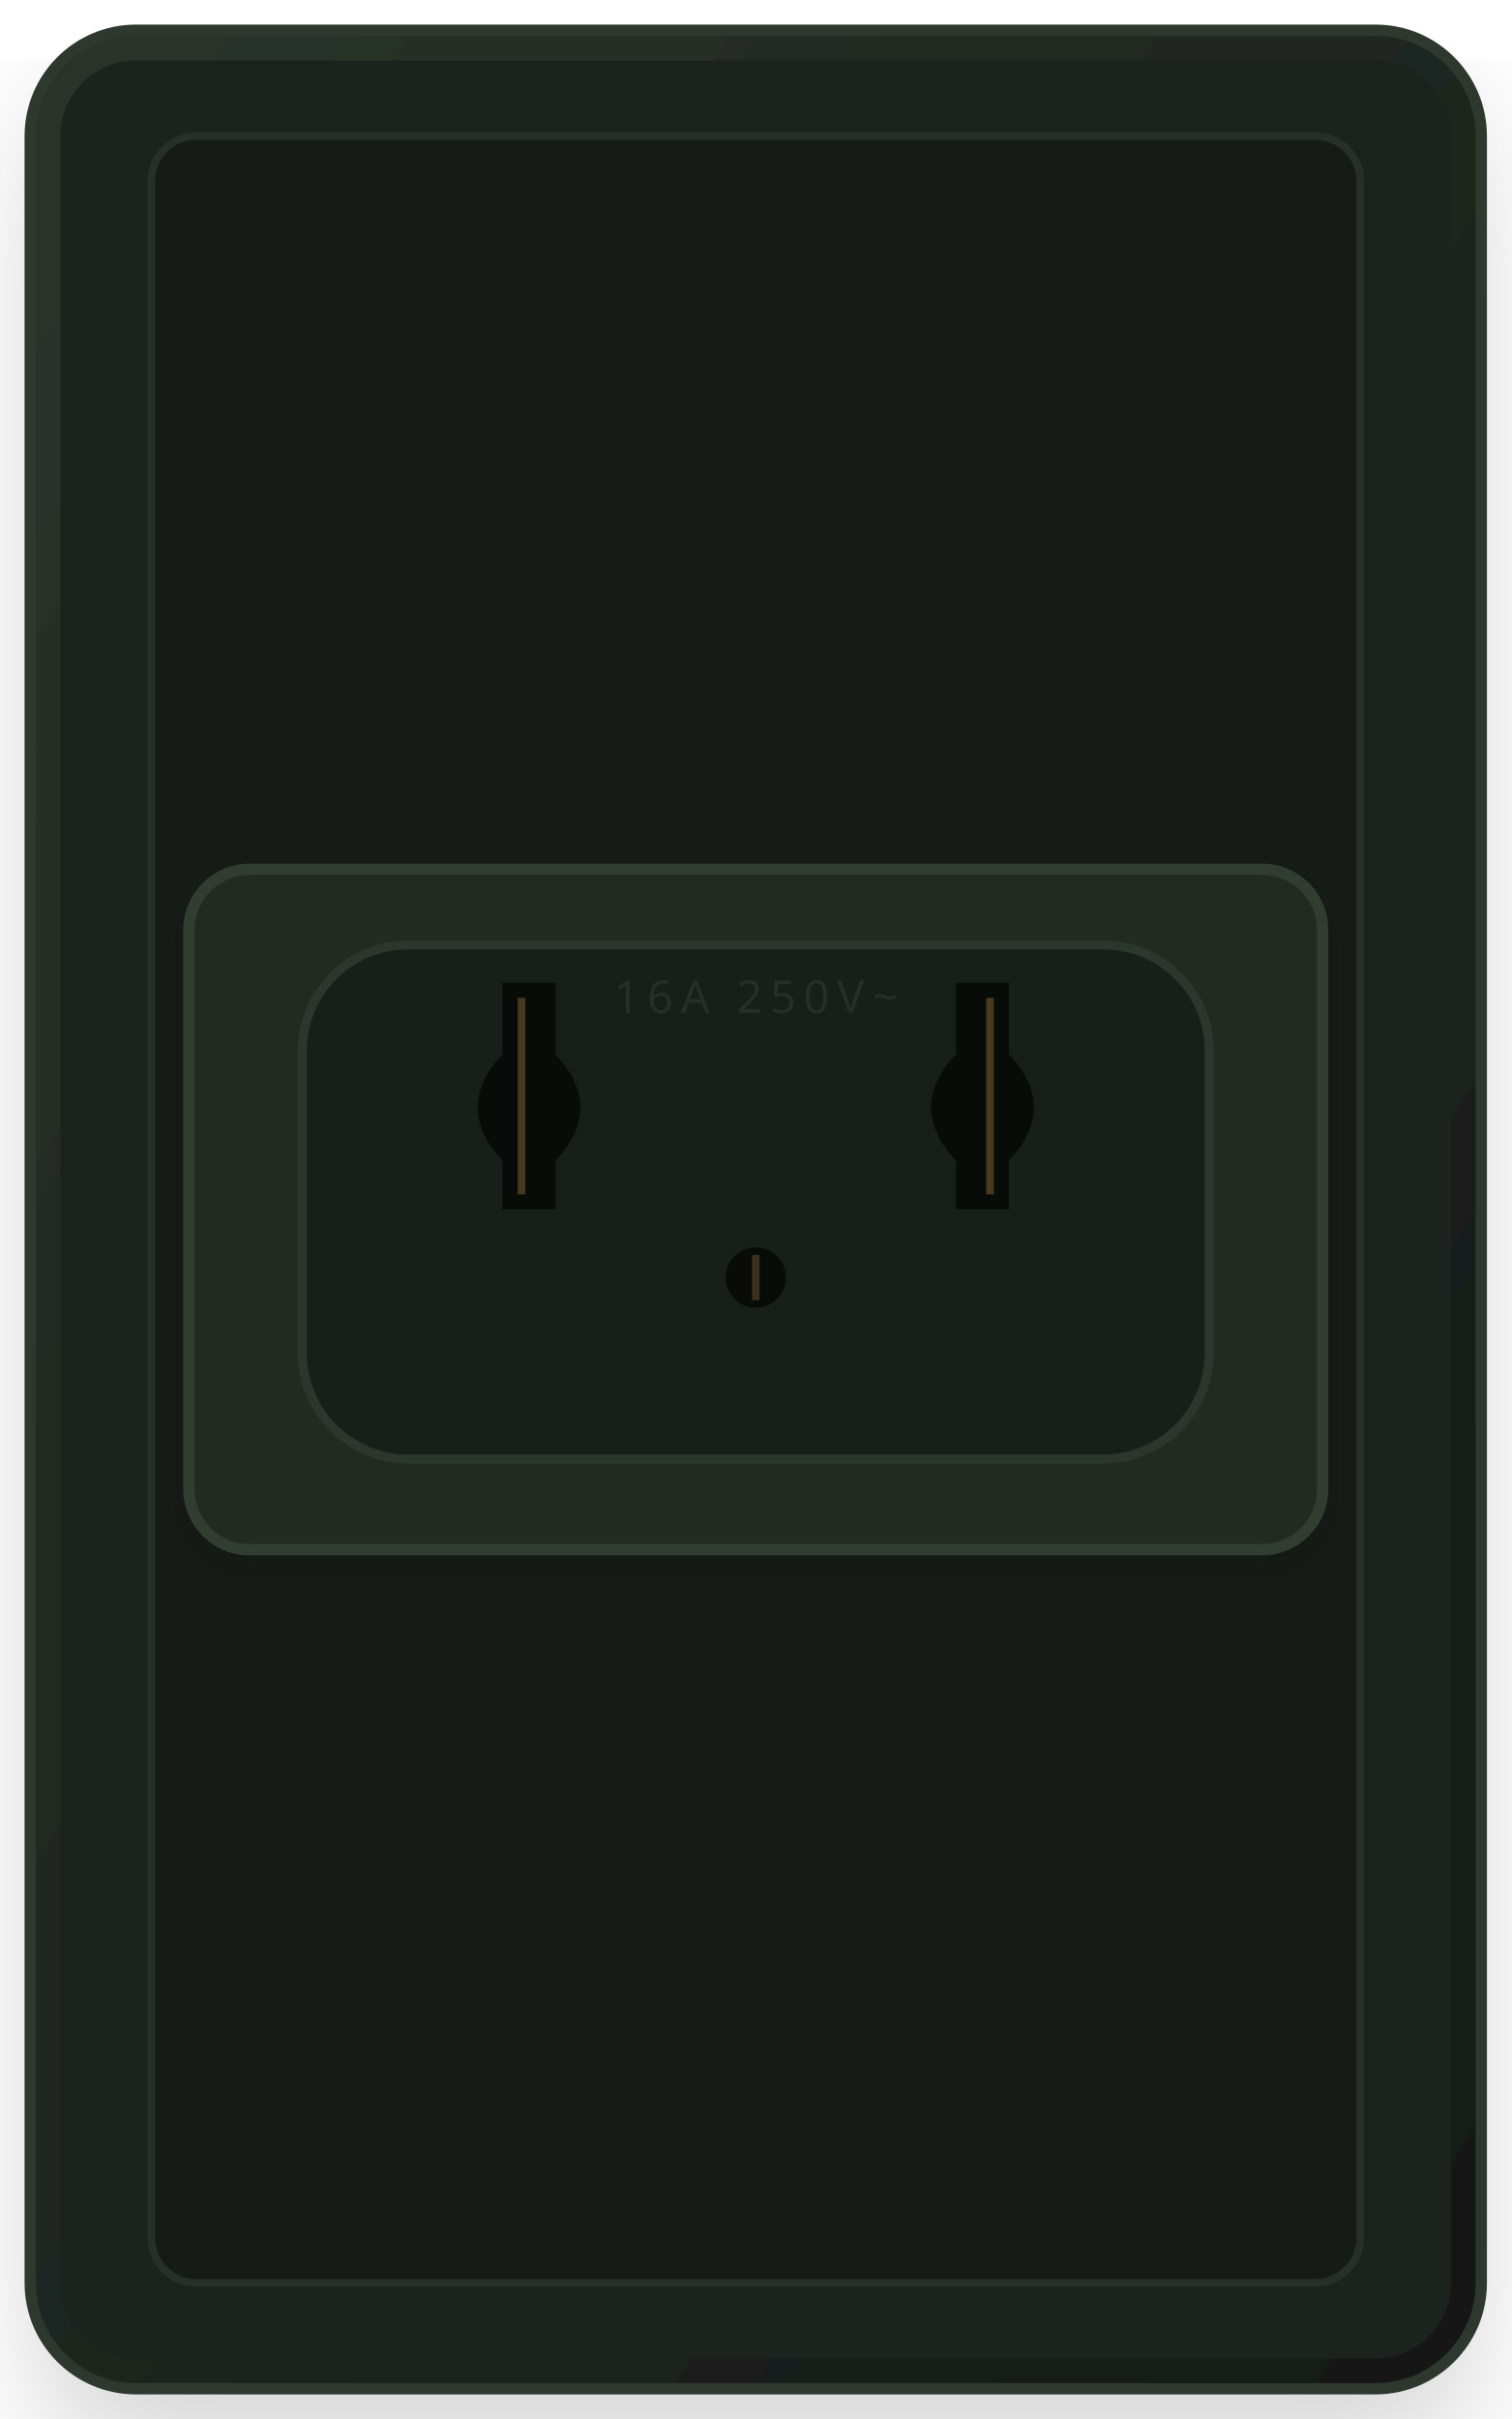
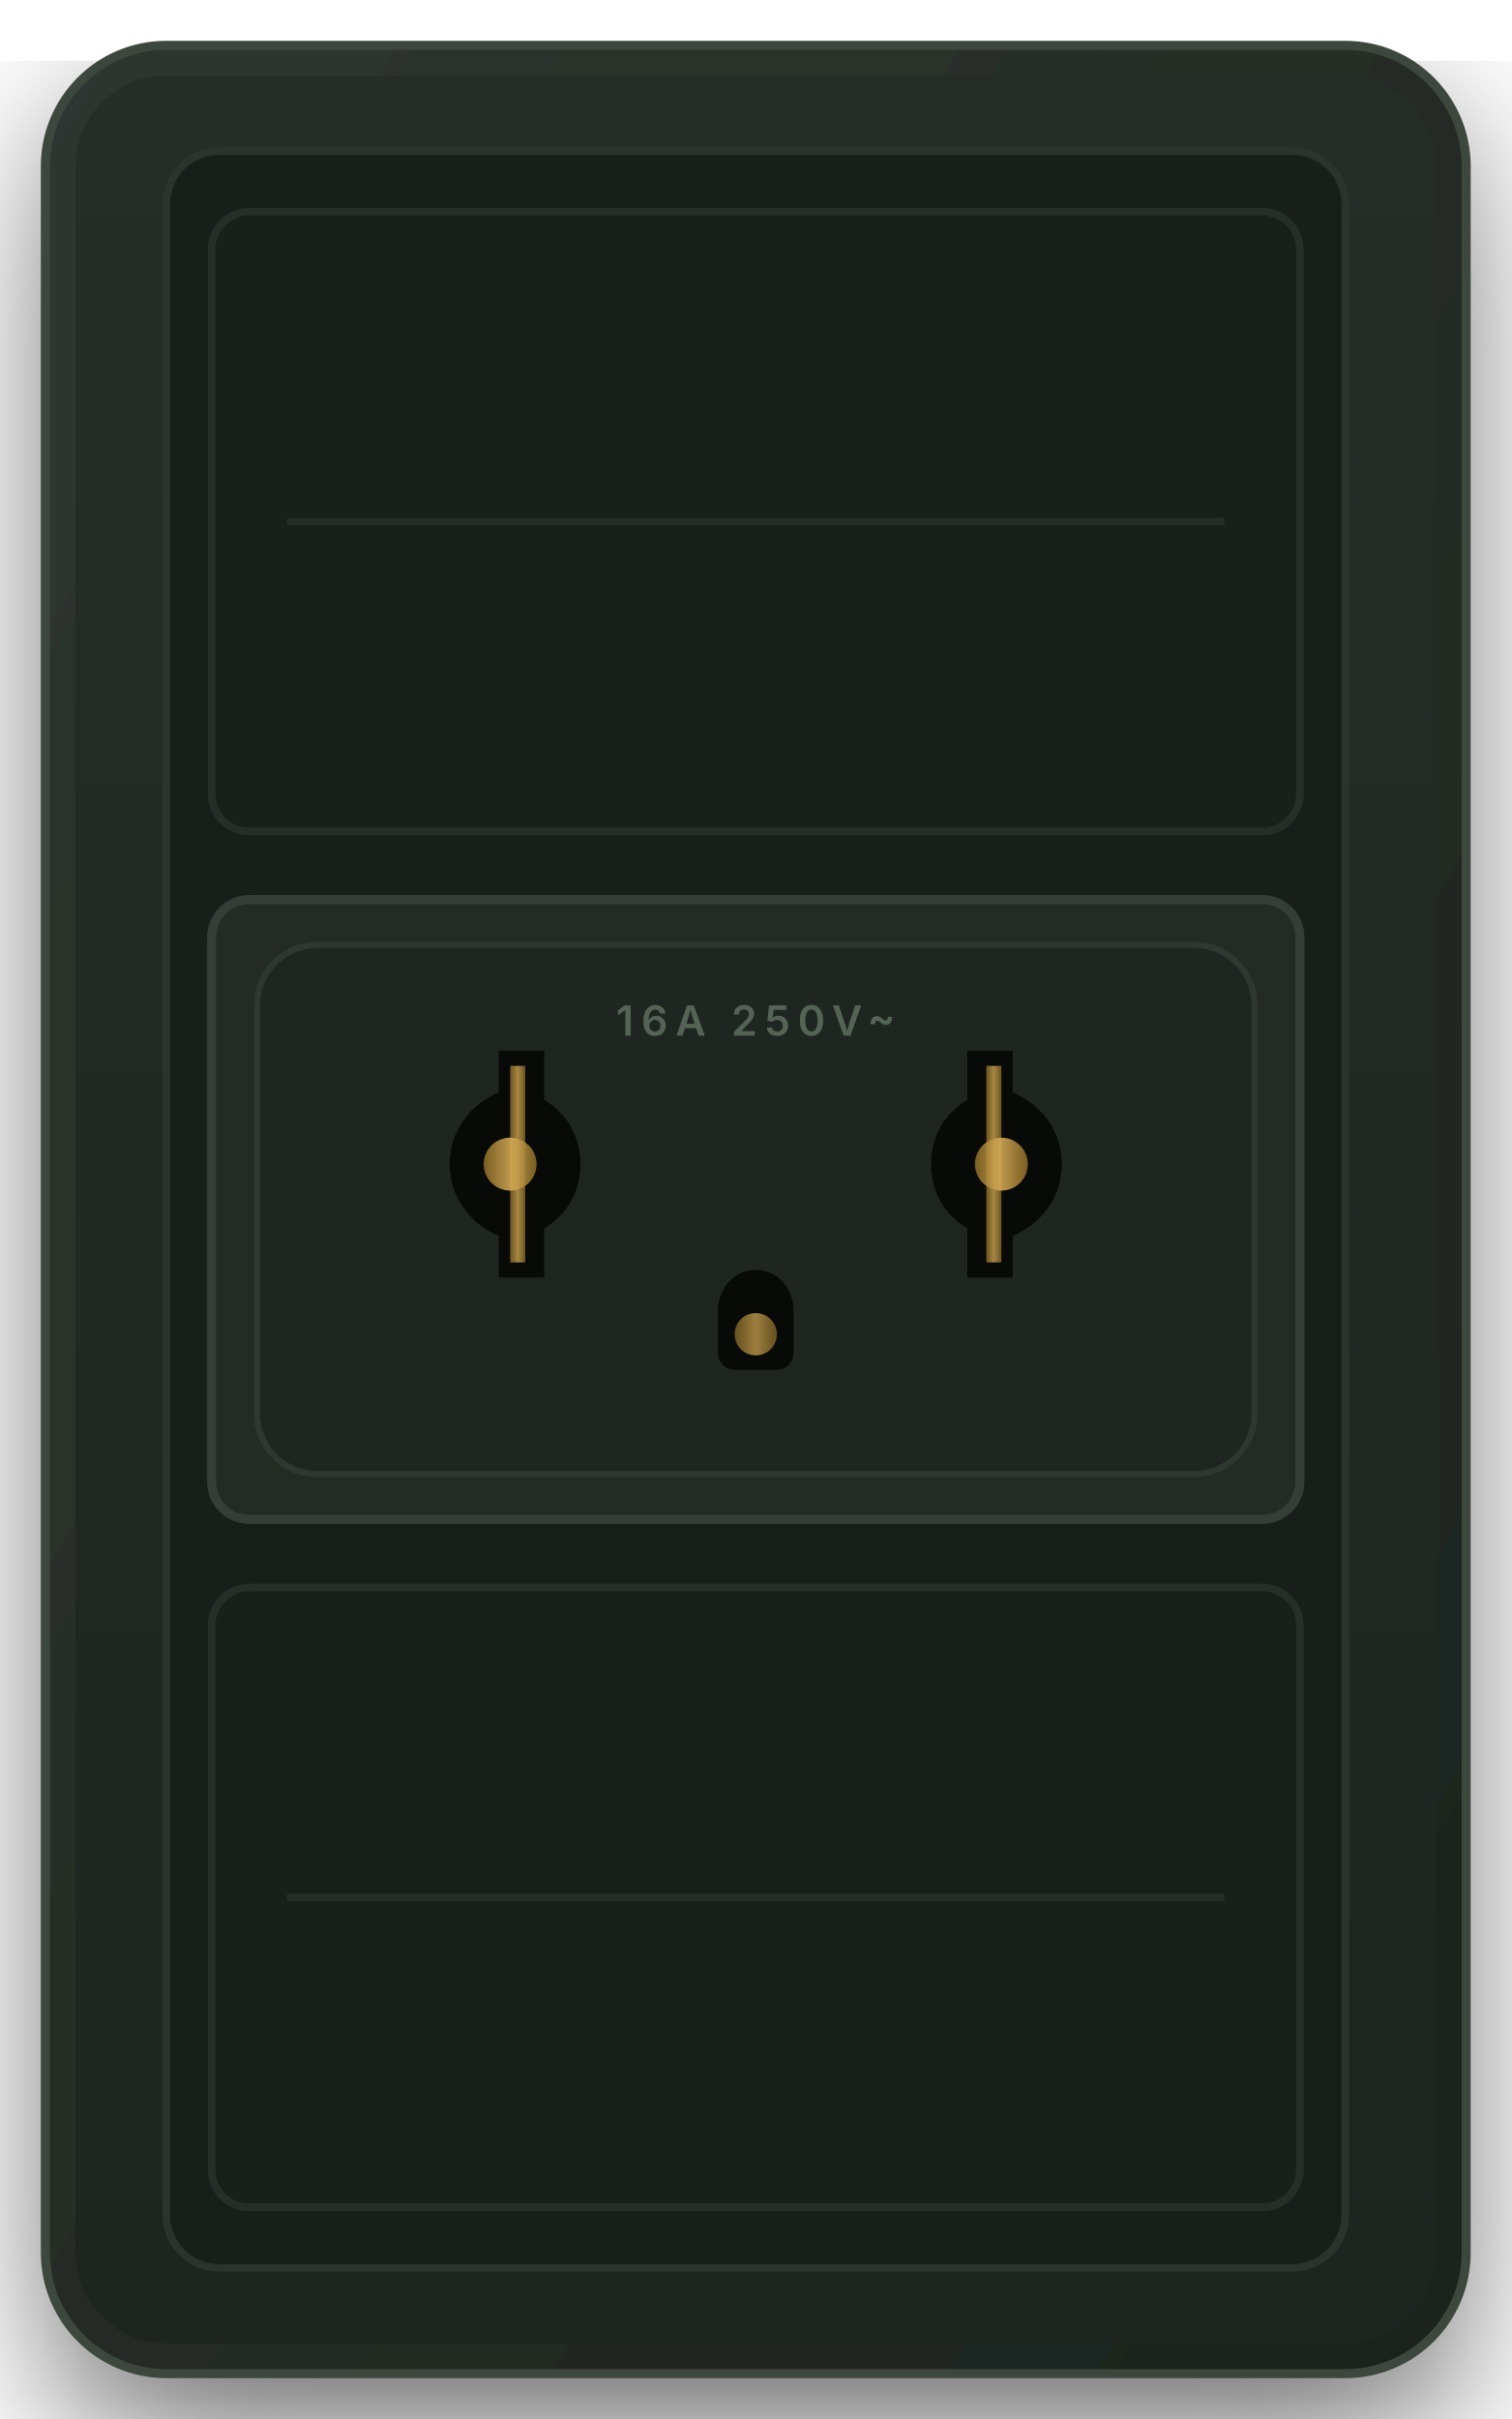
<svg xmlns="http://www.w3.org/2000/svg" viewBox="0 0 200 320" width="100%" height="100%">
  <defs>
-     <filter id="plate-shadow" x="-10%" y="-10%" width="125%" height="125%">
-       <feDropShadow dx="0" dy="8" stdDeviation="10" flood-color="rgba(0,0,0,0.18)" />
+     <filter id="plate-shadow" x="-15%" y="-10%" width="130%" height="130%">
+       <feDropShadow dx="0" dy="8" stdDeviation="12" flood-color="rgba(0,0,0,0.6)" />
    </filter>
-     <filter id="mod-shadow" x="-5%" y="-5%" width="110%" height="115%">
-       <feDropShadow dx="0" dy="2" stdDeviation="2" flood-color="rgba(0,0,0,0.08)" />
-     </filter>
-     <linearGradient id="plate-chamfer" x1="0%" y1="0%" x2="100%" y2="100%">
-       <stop offset="0%" stop-color="#2a332b" />
-       <stop offset="100%" stop-color="#141814" />
+     <linearGradient id="plate-bevel" x1="0%" y1="0%" x2="100%" y2="100%">
+       <stop offset="0%" stop-color="#2f3630" />
+       <stop offset="100%" stop-color="#1c221d" />
+     </linearGradient>
+     <linearGradient id="plate-face" x1="0%" y1="0%" x2="0%" y2="100%">
+       <stop offset="0%" stop-color="#262d27" />
+       <stop offset="100%" stop-color="#1e241f" />
+     </linearGradient>
+     <linearGradient id="brass" x1="0%" y1="0%" x2="100%" y2="0%">
+       <stop offset="0%" stop-color="#8d6d27" />
+       <stop offset="50%" stop-color="#dcb158" />
+       <stop offset="100%" stop-color="#8d6d27" />
    </linearGradient>
  </defs>
-   <rect x="4" y="4" width="192" height="312" rx="14" fill="url(#plate-chamfer)" stroke="#2d372e" stroke-width="1.5" filter="url(#plate-shadow)" />
-   <rect x="8" y="8" width="184" height="304" rx="10" fill="#1c221d" />
-   <rect x="20" y="18" width="160" height="284" rx="6" fill="#161b17" stroke="#273028" stroke-width="1" />
-   <g transform="translate(25, 115)">
-     <rect x="0" y="0" width="150" height="90" rx="8" fill="#222a23" stroke="#313c32" stroke-width="1.5" filter="url(#mod-shadow)" />
-     <rect x="15" y="10" width="120" height="68" rx="14" fill="#181e19" stroke="#2b362c" stroke-width="1.2" />
-     <g transform="translate(45, 30)">
-       <path d="M-3.5,-15 L3.5,-15 L3.5,-5.5 C5.5,-3.5 6.8,-1 6.8,1.5 C6.8,4 5.5,6.5 3.5,8.5 L3.5,15 L-3.5,15 L-3.5,8.5 C-5.5,6.5 -6.8,4 -6.8,1.5 C-6.8,-1 -5.5,-3.5 -3.5,-5.5 Z" fill="#080c09" />
-       <line x1="-1" y1="-13" x2="-1" y2="13" stroke="#5c4826" stroke-width="1" opacity="0.75" />
+   <rect x="6" y="6" width="188" height="308" rx="16" fill="url(#plate-bevel)" filter="url(#plate-shadow)" stroke="#3d473e" stroke-width="1.2" />
+   <rect x="10" y="10" width="180" height="300" rx="12" fill="url(#plate-face)" />
+   <rect x="22" y="20" width="156" height="280" rx="7" fill="#181e19" stroke="#2b332c" stroke-width="1" />
+   <g>
+     <rect x="28" y="28" width="144" height="82" rx="5" fill="#1a201b" stroke="#283129" stroke-width="1" opacity="0.9" />
+     <line x1="38" y1="69" x2="162" y2="69" stroke="#2d372e" stroke-width="1" opacity="0.6" />
+   </g>
+   <g>
+     <rect x="28" y="119" width="144" height="82" rx="5" fill="#242b25" stroke="#353e36" stroke-width="1.2" />
+     <rect x="34" y="125" width="132" height="70" rx="8" fill="#1f2520" stroke="#2f3830" stroke-width="0.8" />
+     <g transform="translate(69, 154)">
+       <path d="M-3,-15 h6 v6.5 c3,1.8 4.8,4.8 4.8,8.5 c0,3.7 -1.8,6.7 -4.8,8.5 v6.5 h-6 v-5.5 c-3.8,-1.6 -6.5,-5.2 -6.5,-9.5 c0,-4.3 2.7,-7.9 6.5,-9.5 z" fill="#070a07" />
+       <rect x="-1.5" y="-13" width="2" height="26" fill="url(#brass)" opacity="0.75" />
+       <circle cx="-1.5" cy="0" r="3.5" fill="url(#brass)" opacity="0.85" />
    </g>
-     <g transform="translate(105, 30)">
-       <path d="M-3.5,-15 L3.5,-15 L3.5,-5.5 C5.5,-3.5 6.8,-1 6.8,1.5 C6.8,4 5.5,6.5 3.5,8.5 L3.5,15 L-3.5,15 L-3.5,8.5 C-5.5,6.5 -6.8,4 -6.8,1.5 C-6.8,-1 -5.5,-3.5 -3.5,-5.5 Z" fill="#080c09" />
-       <line x1="1" y1="-13" x2="1" y2="13" stroke="#5c4826" stroke-width="1" opacity="0.75" />
+     <g transform="translate(131, 154)">
+       <path d="M-3,-15 h6 v5.5 c3.8,1.6 6.5,5.2 6.5,9.5 c0,4.3 -2.7,7.9 -6.5,9.5 v5.5 h-6 v-6.5 c-3,-1.8 -4.8,-4.8 -4.8,-8.5 c0,-3.7 1.8,-6.7 4.8,-8.5 z" fill="#070a07" />
+       <rect x="-0.5" y="-13" width="2" height="26" fill="url(#brass)" opacity="0.75" />
+       <circle cx="1.5" cy="0" r="3.5" fill="url(#brass)" opacity="0.85" />
    </g>
-     <g transform="translate(75, 54)">
-       <circle cx="0" cy="0" r="4" fill="#080c09" />
-       <line x1="0" y1="-3" x2="0" y2="3" stroke="#5c4826" stroke-width="1" opacity="0.6" />
+     <g transform="translate(100, 179)">
+       <path d="M-5,-5.5 c0,-3.2 2.2,-5.5 5,-5.5 c2.8,0 5,2.3 5,5.5 v5.5 c0,1.2 -1,2.2 -2.2,2.2 h-5.6 c-1.2,0 -2.2,-1 -2.2,-2.2 z" fill="#070a07" />
+       <circle cx="0" cy="-2.5" r="2.8" fill="url(#brass)" opacity="0.7" />
    </g>
-     <text x="75" y="19" text-anchor="middle" font-family="sans-serif" font-size="6" fill="#2b362c" opacity="0.7" letter-spacing="1">16A 250V~</text>
+     <text x="100" y="137" text-anchor="middle" font-family="system-ui, -apple-system, sans-serif" font-size="5.5" font-weight="600" fill="#556356" letter-spacing="1">16A 250V~</text>
+   </g>
+   <g>
+     <rect x="28" y="210" width="144" height="82" rx="5" fill="#1a201b" stroke="#283129" stroke-width="1" opacity="0.9" />
+     <line x1="38" y1="251" x2="162" y2="251" stroke="#2d372e" stroke-width="1" opacity="0.6" />
  </g>
</svg>
